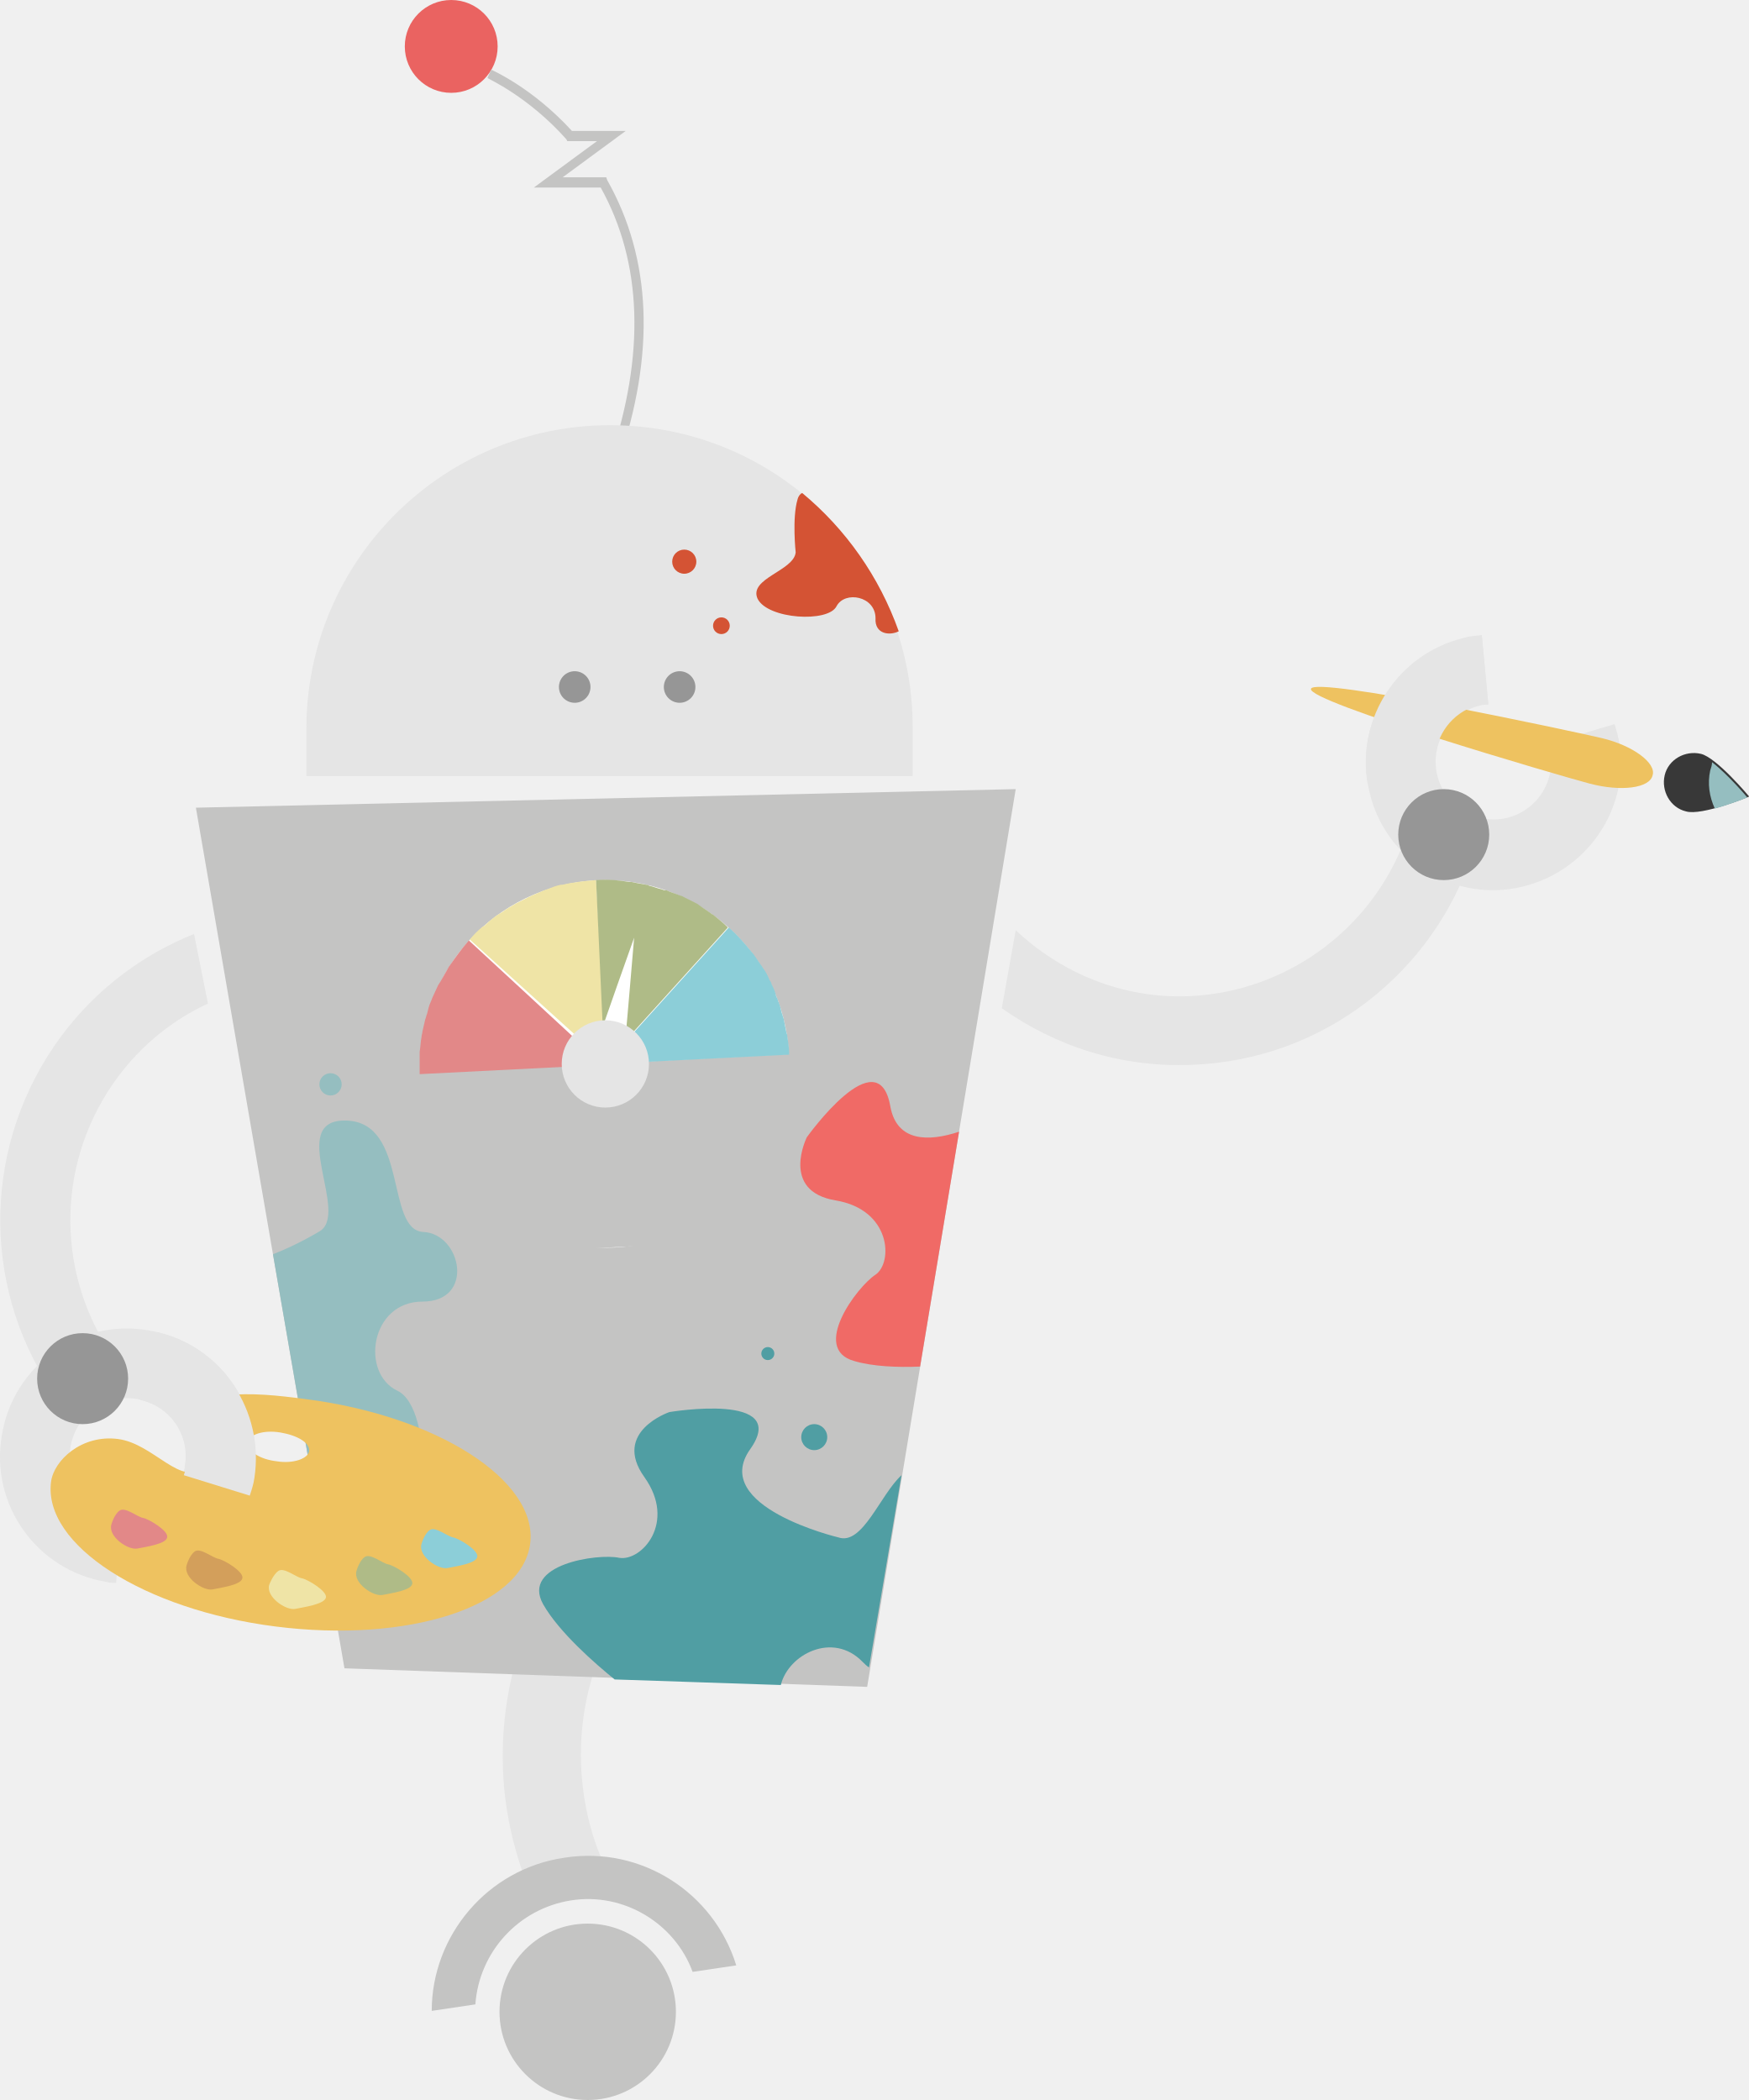
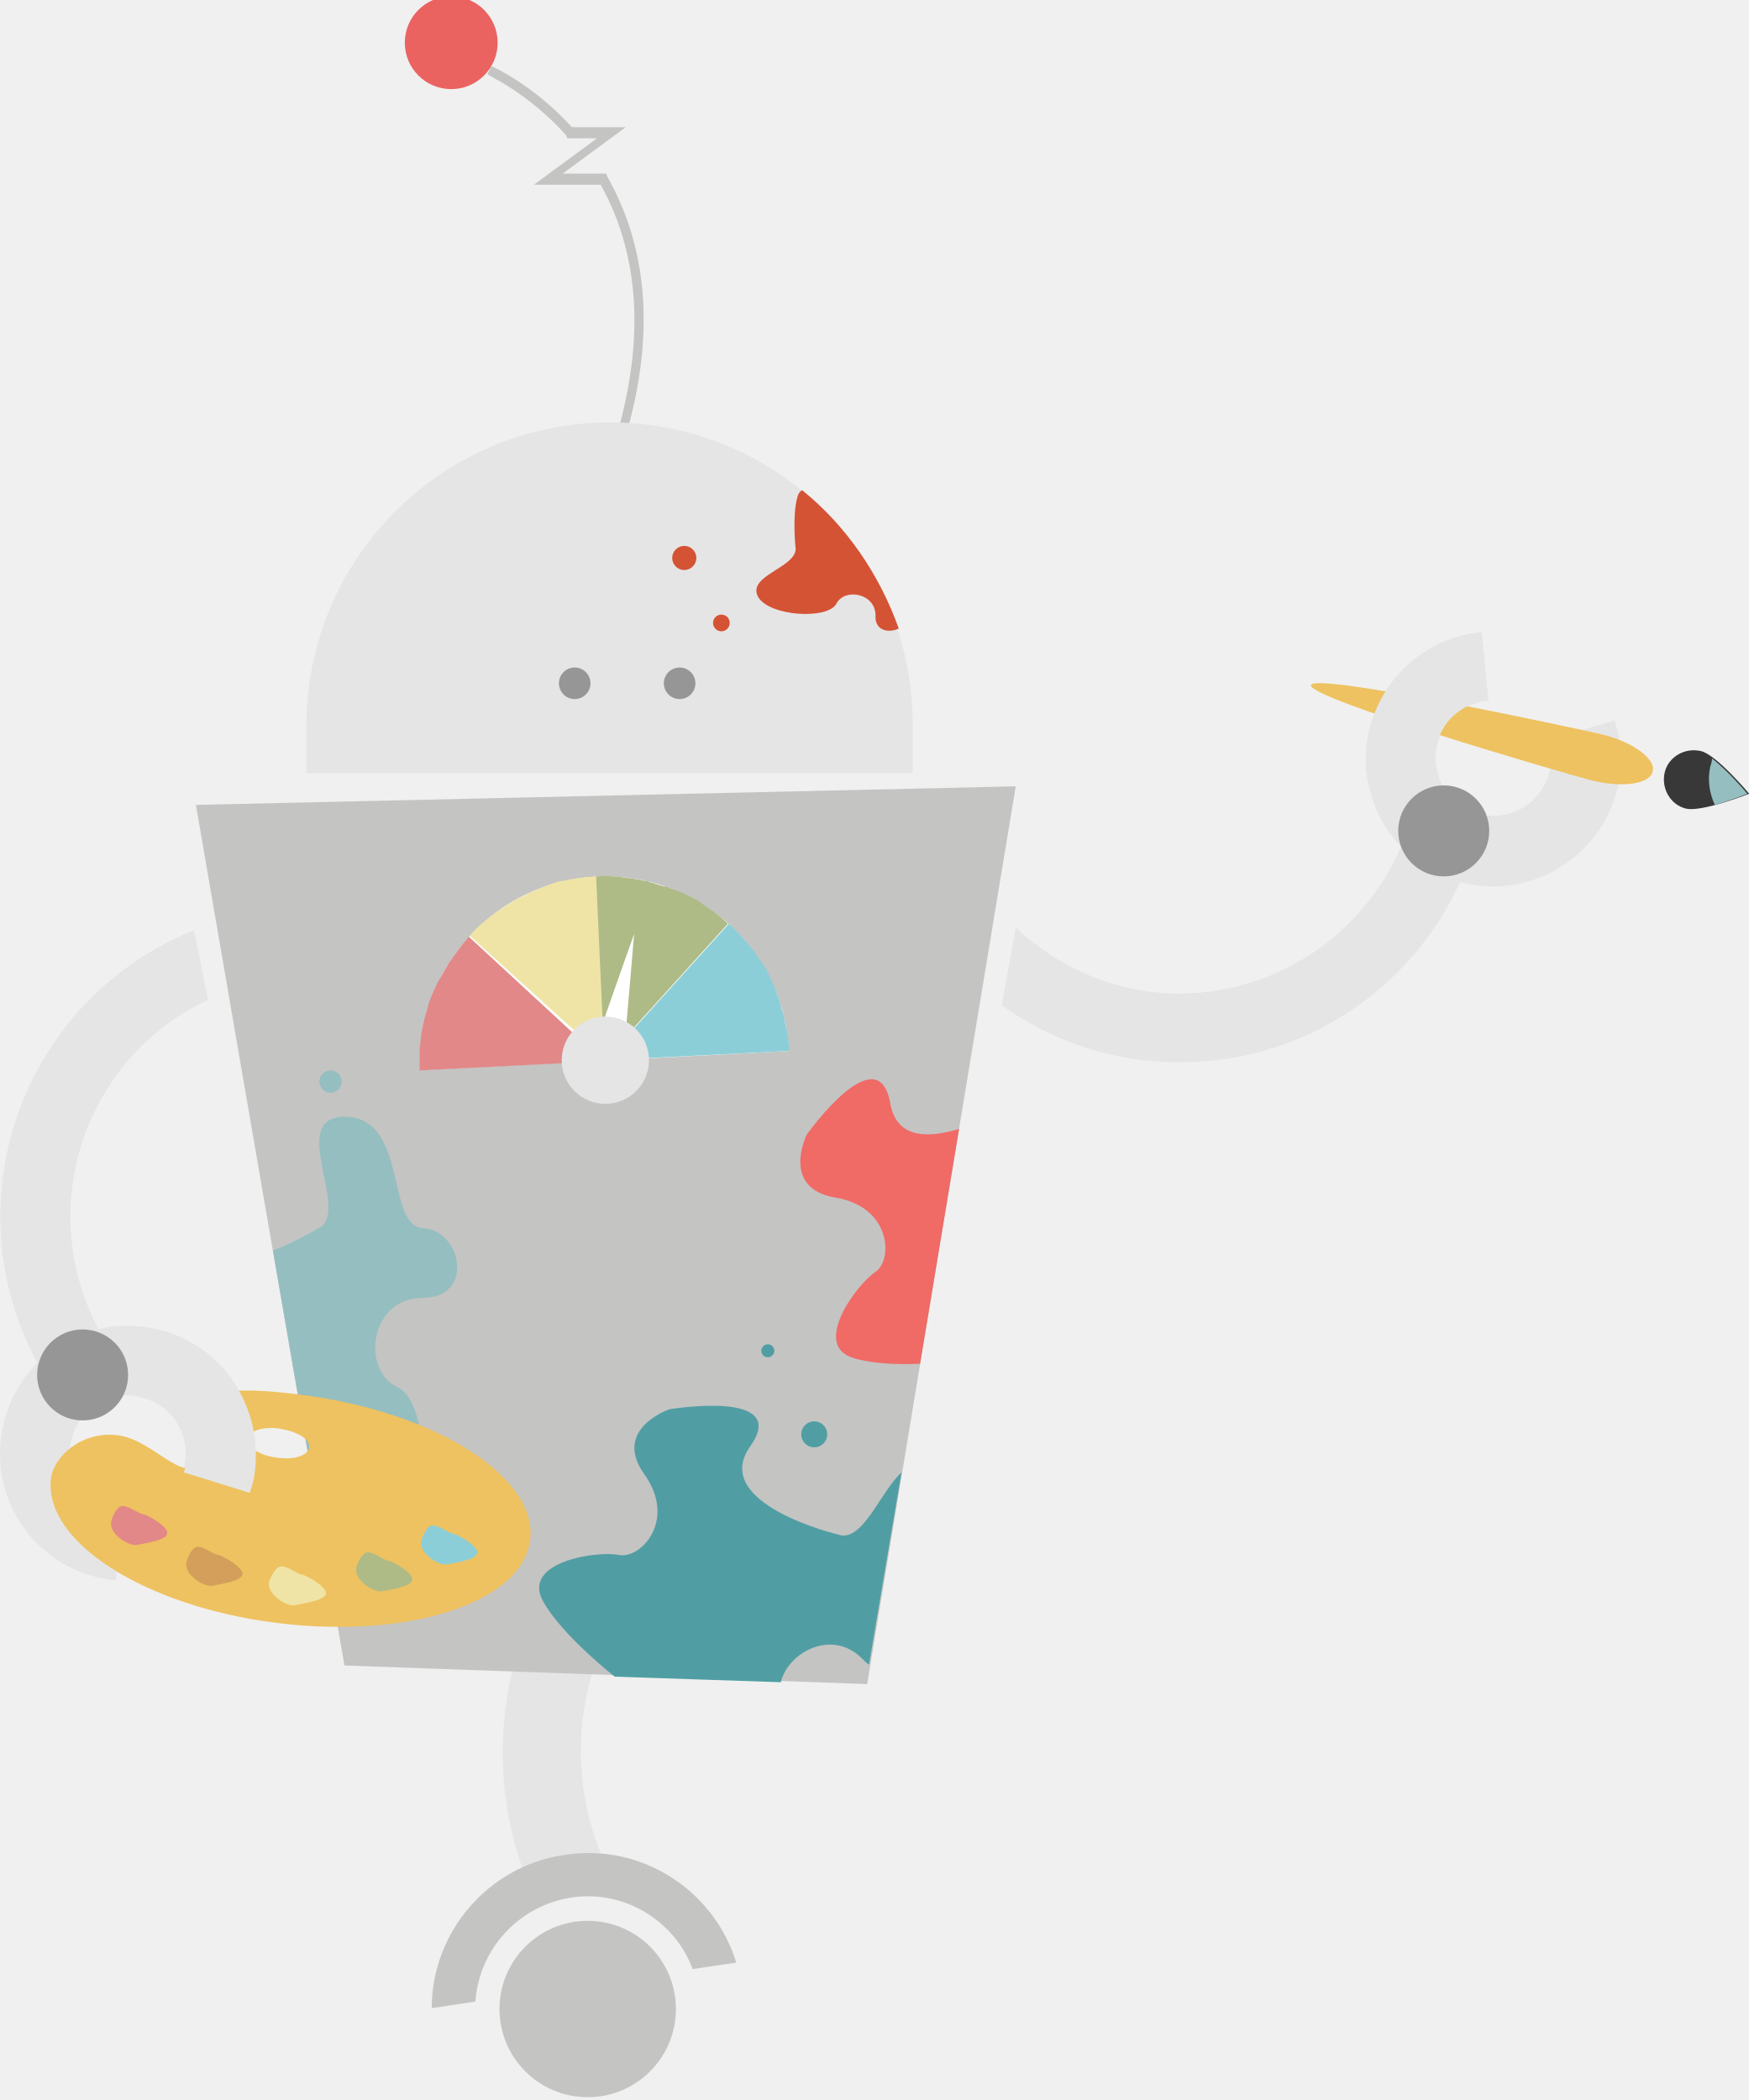
- <svg xmlns="http://www.w3.org/2000/svg" xmlns:xlink="http://www.w3.org/1999/xlink" version="1.1" id="Layer_1" x="0px" y="0px" viewBox="0 0 188.3 226.2" style="enable-background:new 0 0 188.3 226.2;" xml:space="preserve" aria-hidden="true">
+ <svg xmlns="http://www.w3.org/2000/svg" version="1.1" id="Layer_1" x="0px" y="0px" width="188.3px" height="226.2px" viewBox="0 0 188.3 226.2" style="enable-background:new 0 0 188.3 226.2;" xml:space="preserve">
  <style type="text/css">
	.portfolio0{fill:#E5E5E5;}
- 	.portfolio1{fill:#39C3DE;}
+ 	.portfolio1{fill:#EA6361;}
	.portfolio2{fill:none;stroke:#C4C4C3;stroke-miterlimit:10;}
- 	.portfolio3{fill:#969696;}
- 	.portfolio4{fill:#C4C4C3;}
+ 	.portfolio3{fill:#C4C4C3;}
+ 	.portfolio4{fill:#969696;}
	.portfolio5{fill:#FFFFFF;}
- 	.portfolio6{fill:#C82027;}
- 	.portfolio7{fill:#F3D41A;}
- 	.portfolio8{fill:#A1C63A;}
- 	.portfolio9{fill:#383838;}
- 	.portfolio10{fill:#EEC260;}
- 	.portfolio11{clip-path:url(#SVGID_2_);fill:#A1C63A;}
- 	.portfolio12{clip-path:url(#SVGID_4_);}
- 	.portfolio13{fill:#DB3A3A;}
- 	.portfolio14{fill:#D7983A;}
- 	.portfolio15{fill:#E5E020;}
- 	.portfolio16{fill:#7EC242;}
- 	.portfolio17{fill:#EA6361;}
- 	.portfolio18{fill:#E28888;}
- 	.portfolio19{fill:#EFE4A6;}
- 	.portfolio20{fill:#8CCED8;}
- 	.portfolio21{fill:#AFBB87;}
- 	.portfolio22{fill:#95BEC0;}
- 	.portfolio23{fill:#509EA3;}
- 	.portfolio24{fill:#D45334;}
- 	.portfolio25{fill:none;}
- 	.portfolio26{fill:#F06A66;}
- 	.portfolio27{fill:#D39F5B;}
- 	.portfolio28{fill:#001833;}
- 	.portfolio29{fill:#4B9DA1;}
- 	.portfolio30{fill:#418788;}
- 	.portfolio31{fill:#BC4926;}
- 	.portfolio32{fill:#C8E2E1;}
- 	.portfolio33{fill:#E2E8E8;}
- 	.portfolio34{fill:#6D9D9F;}
- 	.portfolio35{fill:#BC8488;}
+ 	.portfolio6{fill:#E28888;}
+ 	.portfolio7{fill:#EFE4A6;}
+ 	.portfolio8{fill:#8CCED8;}
+ 	.portfolio9{fill:#AFBB87;}
+ 	.portfolio10{fill:#383838;}
+ 	.portfolio11{fill:#95BEC0;}
+ 	.portfolio12{fill:#EEC260;}
+ 	.portfolio13{fill:#509EA3;}
+ 	.portfolio14{fill:#D45334;}
+ 	.portfolio15{fill:none;}
+ 	.portfolio16{fill:#F06A66;}
+ 	.portfolio17{fill:#D39F5B;}
</style>
-   <path class="portfolio0" d="M151.6,89.6c-3.3,9.9-12.5,17.2-23.5,17.7c-7.2,0.3-13.8-2.5-18.7-7.1l-1.5,8.4c5.8,4.1,12.8,6.4,20.4,6.1  c14.3-0.5,26.1-10,30.3-22.8L151.6,89.6z" />
  <g>
-     <circle class="portfolio1" cx="-219.6" cy="-49.2" r="5" />
-     <path class="portfolio2" d="M-211.3-44.1" />
-     <path class="portfolio2" d="M-202.1-4.5c4.6-13.7,2.6-23.4-1.2-30l-5.9,0l6.8-5l-4.5,0c-4.2-4.7-8.6-6.7-8.6-6.7" />
-   </g>
-   <g>
-     <path class="portfolio0" d="M-116.7,35.5c-3.3,9.9-12.5,17.2-23.5,17.7c-9.8,0.4-18.6-4.8-23.2-12.7l-6.4,3.8c6,10.2,17.3,16.9,29.9,16.4   c14.3-0.5,26.1-10,30.3-22.8L-116.7,35.5z" />
-     <path class="portfolio0" d="M-101.5,26c0,0.1,0.1,0.3,0.1,0.5c0.8,3.4-1.3,6.7-4.6,7.5c-3.4,0.8-6.7-1.3-7.5-4.6c-0.8-3.4,1.3-6.7,4.6-7.5   c0.3-0.1,0.6-0.1,0.9-0.1l-0.7-7.4c-0.6,0.1-1.3,0.1-1.9,0.3c-7.4,1.8-12,9.2-10.2,16.5c1.7,7.4,9.2,12,16.5,10.2   c7.4-1.8,12-9.2,10.2-16.5c-0.1-0.3-0.2-0.7-0.3-1L-101.5,26z" />
-     <circle class="portfolio3" cx="-112.7" cy="35.7" r="4.9" />
-   </g>
-   <g>
-     <path class="portfolio0" d="M-256.7,91.3c-5.7-8.8-5.6-20.5,1-29.4c5.9-7.9,15.4-11.5,24.5-10.1l1.1-7.4c-11.7-1.7-24,2.9-31.5,13.1   c-8.5,11.5-8.6,26.6-1.2,37.9L-256.7,91.3z" />
-     <path class="portfolio0" d="M-255.1,109c-0.2,0-0.3,0-0.5-0.1c-3.4-0.6-5.7-3.8-5.1-7.2c0.6-3.4,3.8-5.7,7.2-5.1c3.4,0.6,5.7,3.8,5.1,7.2   c0,0.3-0.1,0.6-0.2,0.9l7.1,2.2c0.2-0.6,0.4-1.2,0.5-1.9c1.3-7.5-3.8-14.6-11.3-15.8c-7.5-1.3-14.6,3.8-15.8,11.3   c-1.3,7.5,3.8,14.6,11.3,15.8c0.3,0.1,0.7,0.1,1,0.1L-255.1,109z" />
-     <circle class="portfolio3" cx="-259.4" cy="94.3" r="4.9" />
-   </g>
-   <g>
-     <path class="portfolio0" d="M-200.4,151.6l-0.1,0.2l-9.1,0.9c-2.3-4.3-3.8-9.1-4.3-14.3c-1.2-12.4,3.8-23.9,12.4-31.6l5.4,6.5   c-6.5,6-10.2,14.8-9.4,24.3C-205.1,142.9-203.2,147.6-200.4,151.6z" />
-     <circle class="portfolio4" cx="-205" cy="162.6" r="16.8" />
-     <circle class="portfolio5" cx="-205" cy="162.6" r="12.1" />
-     <rect x="-234.5" y="160.1" transform="matrix(-0.9891 0.1474 -0.1474 -0.9891 -382.3432 369.4225)" class="portfolio5" width="59.2" height="21" />
-     <circle class="portfolio4" cx="-205" cy="162.6" r="9.5" />
-   </g>
-   <polygon class="portfolio5" points="-173.4,129.8 -232.7,127.8 -250.2,30.7 -155.9,28.7 " />
-   <polygon class="portfolio4" points="-174.9,127.6 -231.2,125.6 -247.2,32.9 -158.9,30.9 " />
-   <g>
-     <circle class="portfolio5" cx="-203" cy="60.4" r="19.8" />
-     <rect x="-226.3" y="60.4" transform="matrix(-0.9987 5.183915e-02 -5.183915e-02 -0.9987 -401.1268 151.0372)" class="portfolio4" width="47.5" height="19.8" />
+     <path class="portfolio0" d="M151.6,89.3c-3.3,9.9-12.5,17.2-23.5,17.7c-7.2,0.3-13.8-2.5-18.7-7.1l-1.5,8.4c5.8,4.1,12.8,6.4,20.4,6.1   c14.3-0.5,26.1-10,30.3-22.8L151.6,89.3z" />
    <g>
-       <path class="portfolio6" d="M-217.8,47.1c-0.8,0.9-1.5,1.9-2.2,2.9c0,0.1-0.1,0.1-0.1,0.2c-0.3,0.5-0.5,0.9-0.8,1.4    c-0.1,0.1-0.1,0.2-0.2,0.3c-0.2,0.4-0.4,0.9-0.6,1.3c-0.1,0.2-0.1,0.3-0.2,0.5c-0.2,0.4-0.3,0.9-0.4,1.3c-0.1,0.2-0.1,0.4-0.2,0.6    c-0.1,0.4-0.2,0.9-0.3,1.3c0,0.2-0.1,0.4-0.1,0.6c-0.1,0.5-0.1,1-0.2,1.6c0,0.1,0,0.3,0,0.4c0,0.7,0,1.3,0,2l19.8-1L-217.8,47.1z" />
-       <path class="portfolio7" d="M-204.1,40.6c-1.2,0.1-2.4,0.2-3.6,0.5c-0.1,0-0.1,0-0.2,0c-0.5,0.1-1,0.3-1.5,0.5c-0.1,0-0.2,0.1-0.3,0.1    c-0.5,0.2-0.9,0.4-1.4,0.6c-0.1,0.1-0.3,0.1-0.4,0.2c-0.4,0.2-0.8,0.4-1.2,0.6c-0.2,0.1-0.3,0.2-0.5,0.3c-0.4,0.2-0.8,0.5-1.1,0.7    c-0.2,0.1-0.3,0.2-0.5,0.3c-0.4,0.3-0.8,0.6-1.2,1c-0.1,0.1-0.2,0.2-0.3,0.2c-0.5,0.4-1,0.9-1.4,1.4l14.7,13.3L-204.1,40.6z" />
-       <path class="portfolio1" d="M-189.8,45.7c0.9,0.8,1.7,1.7,2.5,2.7c0,0,0.1,0.1,0.1,0.1c0.3,0.4,0.6,0.9,0.9,1.3c0.1,0.1,0.1,0.2,0.2,0.3    c0.3,0.4,0.5,0.8,0.7,1.3c0.1,0.1,0.2,0.3,0.2,0.4c0.2,0.4,0.4,0.8,0.5,1.3c0.1,0.2,0.2,0.4,0.2,0.5c0.2,0.4,0.3,0.9,0.4,1.3    c0.1,0.2,0.1,0.4,0.2,0.6c0.1,0.5,0.2,1,0.3,1.5c0,0.1,0.1,0.2,0.1,0.4c0.1,0.7,0.2,1.3,0.2,2l-19.8,1L-189.8,45.7z" />
-       <path class="portfolio8" d="M-204.1,40.6c1.2-0.1,2.4,0,3.6,0.2c0.1,0,0.1,0,0.2,0c0.5,0.1,1,0.2,1.6,0.3c0.1,0,0.2,0,0.3,0.1    c0.5,0.1,0.9,0.3,1.4,0.4c0.2,0.1,0.3,0.1,0.5,0.1c0.4,0.2,0.8,0.3,1.3,0.5c0.2,0.1,0.4,0.1,0.5,0.2c0.4,0.2,0.8,0.4,1.2,0.6    c0.2,0.1,0.4,0.2,0.5,0.3c0.4,0.3,0.9,0.6,1.3,0.9c0.1,0.1,0.2,0.1,0.3,0.2c0.5,0.4,1,0.8,1.5,1.3L-203,60.4L-204.1,40.6z" />
+       <circle class="portfolio1" cx="48.6" cy="4.6" r="5" />
+       <path class="portfolio2" d="M56.9,9.7" />
+       <path class="portfolio3" d="M66.6,49.5l-0.9-0.3c3.8-11.3,3.5-21.2-1-29.3l-7.2,0l6.8-5l-3.2,0L61,14.6C56.9,10,52.5,8.1,52.5,8l0.4-0.9    c0.2,0.1,4.5,2,8.7,6.6l5.8,0l-6.8,5l4.7,0l0.1,0.3C70.2,27.5,70.6,37.7,66.6,49.5z" />
    </g>
-     <path class="portfolio5" d="M-201,58.3c-0.2,0.8-0.9,1.3-1.7,1.1c-0.8-0.2-1.3-0.9-1.1-1.7c0.2-0.8,3.8-10.9,3.8-10.9   S-200.8,57.6-201,58.3z" />
-     <circle class="portfolio0" cx="-203" cy="60.4" r="4.7" />
-   </g>
-   <g>
+     <path class="portfolio0" d="M166.8,79.7c0,0.1,0.1,0.3,0.1,0.5c0.8,3.4-1.3,6.7-4.6,7.5s-6.7-1.3-7.5-4.6c-0.8-3.4,1.3-6.7,4.6-7.5   c0.3-0.1,0.6-0.1,0.9-0.1l-0.7-7.4c-0.6,0.1-1.3,0.1-1.9,0.3c-7.4,1.8-12,9.2-10.2,16.5c1.7,7.4,9.2,12,16.5,10.2   c7.4-1.8,12-9.2,10.2-16.5c-0.1-0.3-0.2-0.7-0.3-1L166.8,79.7z" />
+     <circle class="portfolio4" cx="155.5" cy="89.5" r="4.9" />
+     <path class="portfolio0" d="M13.2,162.8c-0.2,0-0.3,0-0.5-0.1c-3.4-0.6-5.7-3.8-5.1-7.2c0.6-3.4,3.8-5.7,7.2-5.1c3.4,0.6,5.7,3.8,5.1,7.2   c0,0.3-0.1,0.6-0.2,0.9l7.1,2.2c0.2-0.6,0.4-1.2,0.5-1.9c1.3-7.5-3.8-14.6-11.3-15.8c-7.5-1.3-14.6,3.8-15.8,11.3   c-1.3,7.5,3.8,14.6,11.3,15.8c0.3,0.1,0.7,0.1,1,0.1L13.2,162.8z" />
+     <path class="portfolio0" d="M57.4,204.1c1.2-0.6,2.5-1,3.9-1.2c1.8-0.3,3.5-0.2,5.1,0.2c-2-3.5-3.3-7.4-3.7-11.7   c-0.9-9.5,2.8-18.3,9.4-24.3l-5.4-6.5c-8.6,7.7-13.5,19.2-12.4,31.6C54.7,196.5,55.8,200.5,57.4,204.1z" />
+     <path class="portfolio0" d="M20.9,100.2c-5.5,2.2-10.5,5.9-14.3,11c-8.5,11.5-8.6,26.6-1.2,37.9l6.3-4.1c-5.7-8.8-5.6-20.5,1-29.4   c2.6-3.5,6-6.2,9.7-7.9L20.9,100.2z" />
+     <polygon class="portfolio3" points="93.4,181.4 37.1,179.4 21.1,86.7 109.4,84.7  " />
    <g>
-       <path class="portfolio9" d="M-86.7,33.3c-1.7-0.4-2.7-2.2-2.3-3.9s2.2-2.7,3.9-2.3c1.7,0.4,5.2,4.6,5.2,4.6S-85,33.7-86.7,33.3z" />
-       <path class="portfolio1" d="M-84,28.8c-0.3,1.4-0.1,2.8,0.5,4.1c1.8-0.5,3.5-1.2,3.5-1.2s-2-2.4-3.8-3.8C-83.8,28.2-83.9,28.5-84,28.8z" />
-     </g>
-     <path class="portfolio10" d="M-97,30.2c-3.4-0.9-30.4-8.8-30-10.2c0.3-1.4,27.9,4.5,31.3,5.3c3.4,0.9,5.9,2.7,5.5,4   C-90.6,30.7-93.6,31.1-97,30.2z" />
-   </g>
-   <path class="portfolio0" d="M-108.9,21.8c0.3-0.1,0.6-0.1,0.9-0.1l-0.7-7.4c-0.6,0.1-1.3,0.1-1.9,0.3c-7.1,1.7-11.6,8.6-10.4,15.7l7.3-3.1  C-113.3,24.5-111.5,22.4-108.9,21.8z" />
-   <path class="portfolio0" d="M-202.5-8.3c-18,0-32.7,14.6-32.7,32.7v5.1h65.3v-5.1C-169.8,6.3-184.5-8.3-202.5-8.3z" />
-   <circle class="portfolio3" cx="-206.4" cy="19.8" r="1.7" />
-   <circle class="portfolio3" cx="-195" cy="19.8" r="1.7" />
-   <circle class="portfolio7" cx="-180.6" cy="100.7" r="1.4" />
-   <circle class="portfolio7" cx="-185.6" cy="91.7" r="0.7" />
-   <circle class="portfolio1" cx="-232.7" cy="62.7" r="1.2" />
-   <circle class="portfolio8" cx="-194.6" cy="6.3" r="1.3" />
-   <circle class="portfolio8" cx="-190.6" cy="13.3" r="0.9" />
-   <g>
-     <defs>
-       <path id="SVGID_1_" d="M-202.5-8.3c-18,0-32.7,14.6-32.7,32.7v5.1h65.3v-5.1C-169.8,6.3-184.5-8.3-202.5-8.3z" />
-     </defs>
-     <clipPath id="SVGID_2_">
-       <use xlink:href="#SVGID_1_" style="overflow:visible;" />
-     </clipPath>
-     <path class="portfolio11" d="M-170.6,7.7c0,0-3.1-5.4,0.2-5.9s-1.3-4-1.3-4s-2.5-1.3-3,1.3c-0.5,2.6-3,2.6-3.6,1.8s-3.4-3.2-4.1-1.1   c-0.6,2-0.2,5.7-0.2,5.7c-0.2,2-5.1,2.8-4.1,5c1.1,2.2,7.6,2.6,8.5,0.8c0.9-1.7,4.2-1.1,4.2,1.3c-0.1,2.5,3.2,1.9,3.3,0.1   c0.1-1.8,5.2-0.6,5.4-3.5S-169.8,9.3-170.6,7.7z" />
-   </g>
-   <g>
-     <defs>
-       <polygon id="SVGID_3_" points="-174.9,127.6 -231.2,125.6 -247.2,32.9 -158.9,30.9   " />
-     </defs>
-     <clipPath id="SVGID_4_">
-       <use xlink:href="#SVGID_3_" style="overflow:visible;" />
-     </clipPath>
-     <g class="portfolio12">
-       <path class="portfolio13" d="M-158.9,65.1c0,0-12.1,7.5-13.5,0s-9,3.3-9,3.3s-2.9,5.8,3.1,6.8s6.2,6.7,4.3,8c-2,1.3-7,8-2.3,9.3    c4.7,1.3,13,0,13,0c4.7,0.3,6.7,11.5,11.7,8.9c5-2.6,5.3-17.4,1.3-19.3c-4-1.9-2.9-9.6,2.7-9.6c5.6,0,4.1-7.3,0-7.5    s-1.6-11.8-8.3-12C-162.5,52.8-155.2,63.2-158.9,65.1z" />
-       <path class="portfolio1" d="M-233.9,78.5c0,0-12.1,7.5-13.5,0c-1.3-7.5-9,3.3-9,3.3s-2.9,5.8,3.1,6.8c5.9,1,6.2,6.7,4.3,8    c-2,1.3-7,8-2.3,9.3c4.7,1.3,13,0,13,0c4.7,0.3,6.7,11.5,11.7,8.9s5.3-17.4,1.3-19.3c-4-1.9-2.9-9.6,2.7-9.6c5.6,0,4.1-7.3,0-7.5    c-4.1-0.2-1.6-11.8-8.3-12C-237.6,66.3-230.3,76.7-233.9,78.5z" />
-       <path class="portfolio7" d="M-177.9,111.5c0,0-13.9-3.3-9.5-9.5s-8.7-4-8.7-4s-6.2,2.1-2.7,7c3.5,4.9-0.3,9.1-2.7,8.7    c-2.3-0.5-10.6,0.7-8.2,5c2.4,4.2,9.2,9.2,9.2,9.2c3.1,3.5-3.4,12.8,2,14.5c5.4,1.7,16.1-8.5,14.6-12.7c-1.5-4.2,4.7-8.8,8.7-4.8    c4,4,8.1-2.3,5.3-5.3s7.2-9.5,2.6-14.3C-171.9,100.2-174.1,112.7-177.9,111.5z" />
-     </g>
-   </g>
-   <g>
-     <path class="portfolio10" d="M-236.1,94.7c-3-0.4-5.9-0.7-8.6-0.4s-4.5,1.9-4.4,3.3c0.1,2.3,4.8,2,2.2,4.4c-2.6,2.3-5.5-2.5-9.4-3   c-3.9-0.5-6.9,2.3-7.2,4.6c-0.9,6.8,10,13.8,24.2,15.6s26.5-2.1,27.4-8.9C-211,103.5-221.9,96.5-236.1,94.7z M-239.3,101.4   c-1.8-0.2-3.2-1.1-3.1-2c0.1-0.9,1.7-1.4,3.5-1.1s3.2,1.1,3.1,2C-235.9,101.1-237.4,101.6-239.3,101.4z" />
-     <path class="portfolio13" d="M-257,108.2c-0.4,1.3,1.8,2.8,2.8,2.6s3.1-0.5,3.2-1.2s-2-2-2.6-2.1s-1.9-1.2-2.5-0.8   C-256.5,107.1-257,108.2-257,108.2z" />
-     <path class="portfolio14" d="M-249,112.6c-0.4,1.3,1.8,2.8,2.8,2.6s3.1-0.5,3.2-1.2s-2-2-2.6-2.1s-1.9-1.2-2.5-0.8S-249,112.6-249,112.6z" />
-     <path class="portfolio15" d="M-240,114.7c-0.4,1.3,1.8,2.8,2.8,2.6s3.1-0.5,3.2-1.2s-2-2-2.6-2.1s-1.9-1.2-2.5-0.8S-240,114.7-240,114.7z" />
-     <path class="portfolio16" d="M-230.6,113.2c-0.4,1.3,1.8,2.8,2.8,2.6s3.1-0.5,3.2-1.2s-2-2-2.6-2.1s-1.9-1.2-2.5-0.8   S-230.6,113.2-230.6,113.2z" />
-     <path class="portfolio1" d="M-223.6,110.3c-0.4,1.3,1.8,2.8,2.8,2.6s3.1-0.5,3.2-1.2s-2-2-2.6-2.1s-1.9-1.2-2.5-0.8   C-223.1,109.2-223.6,110.3-223.6,110.3z" />
-   </g>
-   <path class="portfolio0" d="M-251.4,89.4l-1.8,7.3c3.3,0.7,5.4,3.8,4.9,7.2c0,0.3-0.1,0.6-0.2,0.9l7.1,2.2c0.2-0.6,0.4-1.2,0.5-1.9  C-239.7,97.8-244.4,91-251.4,89.4z" />
-   <g>
-     <circle class="portfolio17" cx="48.6" cy="5" r="5" />
-     <path class="portfolio2" d="M56.9,10" />
-     <path class="portfolio4" d="M66.6,49.8l-0.9-0.3c3.8-11.3,3.5-21.2-1-29.3l-7.2,0l6.8-5l-3.2,0L61,15c-4.1-4.6-8.4-6.5-8.5-6.6l0.4-0.9   c0.2,0.1,4.5,2,8.7,6.6l5.8,0l-6.8,5l4.7,0l0.1,0.3C70.2,27.9,70.6,38.1,66.6,49.8z" />
-   </g>
-   <path class="portfolio0" d="M166.8,80.1c0,0.1,0.1,0.3,0.1,0.5c0.8,3.4-1.3,6.7-4.6,7.5s-6.7-1.3-7.5-4.6c-0.8-3.4,1.3-6.7,4.6-7.5  c0.3-0.1,0.6-0.1,0.9-0.1l-0.7-7.4c-0.6,0.1-1.3,0.1-1.9,0.3c-7.4,1.8-12,9.2-10.2,16.5c1.7,7.4,9.2,12,16.5,10.2  c7.4-1.8,12-9.2,10.2-16.5c-0.1-0.3-0.2-0.7-0.3-1L166.8,80.1z" />
-   <circle class="portfolio3" cx="155.5" cy="89.9" r="4.9" />
-   <path class="portfolio0" d="M13.2,163.1c-0.2,0-0.3,0-0.5-0.1c-3.4-0.6-5.7-3.8-5.1-7.2c0.6-3.4,3.8-5.7,7.2-5.1c3.4,0.6,5.7,3.8,5.1,7.2  c0,0.3-0.1,0.6-0.2,0.9l7.1,2.2c0.2-0.6,0.4-1.2,0.5-1.9c1.3-7.5-3.8-14.6-11.3-15.8c-7.5-1.3-14.6,3.8-15.8,11.3  c-1.3,7.5,3.8,14.6,11.3,15.8c0.3,0.1,0.7,0.1,1,0.1L13.2,163.1z" />
-   <path class="portfolio0" d="M57.4,204.5c1.2-0.6,2.5-1,3.9-1.2c1.8-0.3,3.5-0.2,5.1,0.2c-2-3.5-3.3-7.4-3.7-11.7  c-0.9-9.5,2.8-18.3,9.4-24.3l-5.4-6.5c-8.6,7.7-13.5,19.2-12.4,31.6C54.7,196.8,55.8,200.8,57.4,204.5z" />
-   <path class="portfolio0" d="M20.9,100.6c-5.5,2.2-10.5,5.9-14.3,11c-8.5,11.5-8.6,26.6-1.2,37.9l6.3-4.1c-5.7-8.8-5.6-20.5,1-29.4  c2.6-3.5,6-6.2,9.7-7.9L20.9,100.6z" />
-   <polygon class="portfolio4" points="93.4,181.7 37.1,179.7 21.1,87 109.4,85 " />
-   <g>
-     <circle class="portfolio5" cx="65.2" cy="114.6" r="19.8" />
-     <rect x="42" y="114.6" transform="matrix(-0.9987 5.183915e-02 -5.183915e-02 -0.9987 137.8293 245.3802)" class="portfolio4" width="47.5" height="19.8" />
-     <g>
-       <path class="portfolio18" d="M50.5,101.3c-0.8,0.9-1.5,1.9-2.2,2.9c0,0.1-0.1,0.1-0.1,0.2c-0.3,0.5-0.5,0.9-0.8,1.4    c-0.1,0.1-0.1,0.2-0.2,0.3c-0.2,0.4-0.4,0.9-0.6,1.3c-0.1,0.2-0.1,0.3-0.2,0.5c-0.2,0.4-0.3,0.9-0.4,1.3c-0.1,0.2-0.1,0.4-0.2,0.6    c-0.1,0.4-0.2,0.9-0.3,1.3c0,0.2-0.1,0.4-0.1,0.6c-0.1,0.5-0.1,1-0.2,1.6c0,0.1,0,0.3,0,0.4c0,0.7,0,1.3,0,2l19.8-1L50.5,101.3z" />
-       <path class="portfolio19" d="M64.2,94.8c-1.2,0.1-2.4,0.2-3.6,0.5c-0.1,0-0.1,0-0.2,0c-0.5,0.1-1,0.3-1.5,0.5c-0.1,0-0.2,0.1-0.3,0.1    c-0.5,0.2-0.9,0.4-1.4,0.6c-0.1,0.1-0.3,0.1-0.4,0.2c-0.4,0.2-0.8,0.4-1.2,0.6c-0.2,0.1-0.3,0.2-0.5,0.3c-0.4,0.2-0.8,0.5-1.1,0.7    c-0.2,0.1-0.3,0.2-0.5,0.3c-0.4,0.3-0.8,0.6-1.2,1c-0.1,0.1-0.2,0.2-0.3,0.2c-0.5,0.4-1,0.9-1.4,1.4l14.7,13.3L64.2,94.8z" />
-       <path class="portfolio20" d="M78.5,99.9c0.9,0.8,1.7,1.7,2.5,2.7c0,0,0.1,0.1,0.1,0.1c0.3,0.4,0.6,0.9,0.9,1.3c0.1,0.1,0.1,0.2,0.2,0.3    c0.3,0.4,0.5,0.8,0.7,1.3c0.1,0.1,0.2,0.3,0.2,0.4c0.2,0.4,0.4,0.8,0.5,1.3c0.1,0.2,0.2,0.4,0.2,0.5c0.2,0.4,0.3,0.9,0.4,1.3    c0.1,0.2,0.1,0.4,0.2,0.6c0.1,0.5,0.2,1,0.3,1.5c0,0.1,0.1,0.2,0.1,0.4c0.1,0.7,0.2,1.3,0.2,2l-19.8,1L78.5,99.9z" />
-       <path class="portfolio21" d="M64.2,94.8c1.2-0.1,2.4,0,3.6,0.2c0.1,0,0.1,0,0.2,0c0.5,0.1,1,0.2,1.6,0.3c0.1,0,0.2,0,0.3,0.1    c0.5,0.1,0.9,0.3,1.4,0.4c0.2,0.1,0.3,0.1,0.5,0.1c0.4,0.2,0.8,0.3,1.3,0.5c0.2,0.1,0.4,0.1,0.5,0.2c0.4,0.2,0.8,0.4,1.2,0.6    c0.2,0.1,0.4,0.2,0.5,0.3c0.4,0.3,0.9,0.6,1.3,0.9c0.1,0.1,0.2,0.1,0.3,0.2c0.5,0.4,1,0.8,1.5,1.3l-13.3,14.7L64.2,94.8z" />
-     </g>
-     <path class="portfolio5" d="M67.3,112.5c-0.2,0.8-0.9,1.3-1.7,1.1c-0.8-0.2-1.3-0.9-1.1-1.7c0.2-0.8,3.8-10.9,3.8-10.9   S67.4,111.7,67.3,112.5z" />
-     <circle class="portfolio0" cx="65.2" cy="114.6" r="4.7" />
-   </g>
-   <g>
-     <g>
-       <path class="portfolio9" d="M181.6,87.4c-1.7-0.4-2.7-2.2-2.3-3.9c0.4-1.7,2.2-2.7,3.9-2.3c1.7,0.4,5.2,4.6,5.2,4.6    S183.3,87.9,181.6,87.4z" />
-       <path class="portfolio22" d="M184.2,83c-0.3,1.4-0.1,2.8,0.5,4.1c1.8-0.5,3.5-1.2,3.5-1.2s-2-2.4-3.8-3.8C184.4,82.4,184.3,82.7,184.2,83    z" />
-     </g>
-     <path class="portfolio10" d="M171.2,84.4c-3.4-0.9-30.4-8.8-30-10.2c0.3-1.4,27.9,4.5,31.3,5.3s5.9,2.7,5.5,4   C177.7,84.9,174.6,85.3,171.2,84.4z" />
-   </g>
-   <path class="portfolio0" d="M159.4,75.9c0.3-0.1,0.6-0.1,0.9-0.1l-0.7-7.4c-0.6,0.1-1.3,0.1-1.9,0.3c-7.1,1.7-11.6,8.6-10.4,15.7l7.3-3.1  C154.9,78.7,156.8,76.5,159.4,75.9z" />
-   <path class="portfolio0" d="M65.7,45.8c-18,0-32.7,14.6-32.7,32.7v5.1h65.3v-5.1C98.4,60.4,83.8,45.8,65.7,45.8z" />
-   <circle class="portfolio3" cx="61.9" cy="74" r="1.7" />
-   <circle class="portfolio3" cx="73.2" cy="74" r="1.7" />
-   <circle class="portfolio23" cx="87.7" cy="154.8" r="1.4" />
-   <circle class="portfolio23" cx="82.7" cy="145.8" r="0.7" />
-   <circle class="portfolio22" cx="35.6" cy="116.8" r="1.2" />
-   <circle class="portfolio24" cx="73.7" cy="60.5" r="1.3" />
-   <circle class="portfolio24" cx="77.7" cy="67.4" r="0.9" />
-   <path class="portfolio24" d="M86.4,53.1c-0.2,0.1-0.4,0.3-0.5,0.7c-0.6,2-0.2,5.7-0.2,5.7c-0.2,2-5.1,2.8-4.1,5c1.1,2.2,7.6,2.6,8.5,0.8  c0.9-1.7,4.2-1.1,4.2,1.3c-0.1,1.7,1.5,1.9,2.5,1.4C94.7,62.1,91.1,57,86.4,53.1z" />
-   <path class="portfolio25" d="M65.7,45.8c-18,0-32.7,14.6-32.7,32.7v5.1h65.3v-5.1C98.4,60.4,83.8,45.8,65.7,45.8z" />
-   <path class="portfolio26" d="M95.9,119.2c-1.3-7.5-9,3.3-9,3.3s-2.9,5.8,3.1,6.8s6.2,6.7,4.3,8c-2,1.3-7,8-2.3,9.3c2,0.6,4.7,0.7,7.1,0.6  l4.2-25.3C100,123,96.6,123,95.9,119.2z" />
-   <path class="portfolio22" d="M45.6,132.7c-4.1-0.2-1.6-11.8-8.3-12c-6.6-0.2,0.6,10.2-3,12c0,0-2.3,1.4-4.9,2.4l5,28.9  c2.1,3.1,4.1,6.7,7.1,5.1c5-2.6,5.3-17.4,1.3-19.3s-2.9-9.6,2.7-9.6C51.2,140.2,49.7,132.9,45.6,132.7z" />
-   <path class="portfolio23" d="M97.1,158.9c-2.3,2.1-4.2,7.6-6.8,6.7c0,0-13.9-3.3-9.5-9.5s-8.7-4-8.7-4s-6.2,2.1-2.7,7  c3.5,4.9-0.3,9.1-2.7,8.7c-2.3-0.5-10.6,0.7-8.2,5c1.7,3,5.6,6.4,7.7,8.1l17.9,0.6c0.8-3.3,5.6-5.8,8.8-2.5c0.2,0.2,0.5,0.5,0.7,0.6  L97.1,158.9z" />
-   <polygon class="portfolio25" points="93.4,181.7 37.1,179.7 21.1,87 109.4,85 " />
-   <g>
-     <path class="portfolio10" d="M32.9,150.7c-3-0.4-5.9-0.7-8.6-0.4s-4.5,1.9-4.4,3.3c0.1,2.3,4.8,2,2.2,4.4c-2.6,2.3-5.5-2.5-9.4-3   c-3.9-0.5-6.9,2.3-7.2,4.6c-0.9,6.8,10,13.8,24.2,15.6s26.5-2.1,27.4-8.9C58,159.5,47.1,152.5,32.9,150.7z M29.8,157.4   c-1.8-0.2-3.2-1.1-3.1-2c0.1-0.9,1.7-1.4,3.5-1.1s3.2,1.1,3.1,2C33.2,157.1,31.6,157.7,29.8,157.4z" />
-     <path class="portfolio18" d="M12,164.2c-0.4,1.3,1.8,2.8,2.8,2.6s3.1-0.5,3.2-1.2c0.2-0.7-2-2-2.6-2.1c-0.6-0.1-1.9-1.2-2.5-0.8   S12,164.2,12,164.2z" />
-     <path class="portfolio27" d="M20.1,168.6c-0.4,1.3,1.8,2.8,2.8,2.6s3.1-0.5,3.2-1.2c0.2-0.7-2-2-2.6-2.1s-1.9-1.2-2.5-0.8   S20.1,168.6,20.1,168.6z" />
-     <path class="portfolio19" d="M29,170.7c-0.4,1.3,1.8,2.8,2.8,2.6c1-0.2,3.1-0.5,3.3-1.2c0.2-0.7-2-2-2.6-2.1c-0.6-0.1-1.9-1.2-2.5-0.8   S29,170.7,29,170.7z" />
-     <path class="portfolio21" d="M38.4,169.2c-0.4,1.3,1.8,2.8,2.8,2.6s3.1-0.5,3.2-1.2c0.2-0.7-2-2-2.6-2.1s-1.9-1.2-2.5-0.8   S38.4,169.2,38.4,169.2z" />
-     <path class="portfolio20" d="M45.4,166.3c-0.4,1.3,1.8,2.8,2.8,2.6s3.1-0.5,3.2-1.2c0.2-0.7-2-2-2.6-2.1s-1.9-1.2-2.5-0.8   S45.4,166.3,45.4,166.3z" />
-   </g>
-   <path class="portfolio0" d="M16.9,143.5l-1.8,7.3c3.3,0.7,5.4,3.8,4.9,7.2c0,0.3-0.1,0.6-0.2,0.9l7.1,2.2c0.2-0.6,0.4-1.2,0.5-1.9  C28.5,152,23.9,145.1,16.9,143.5z" />
-   <circle class="portfolio3" cx="8.9" cy="148.5" r="4.9" />
-   <path class="portfolio4" d="M51.2,215.9c0.4-5.6,4.6-10.3,10.3-11.2c5.7-0.9,11.2,2.5,13.1,7.7l4.7-0.7c-2.4-7.8-10.2-12.9-18.5-11.6  c-8.3,1.2-14.3,8.4-14.3,16.5L51.2,215.9z" />
-   <circle class="portfolio4" cx="63.3" cy="216.7" r="9.5" />
-   <rect x="322.9" y="-159.3" class="portfolio28" width="156.2" height="95.1" />
-   <rect x="677.7" y="-105.3" class="portfolio29" width="150" height="150" />
-   <rect x="677.7" y="10.3" class="portfolio30" width="150" height="75" />
-   <rect x="677.7" y="-212.2" class="portfolio22" width="150" height="167" />
-   <rect x="458.1" y="-41" class="portfolio31" width="182.1" height="40.3" />
-   <rect x="549.2" y="-233.3" class="portfolio26" width="110.4" height="121.6" />
-   <rect x="826.9" y="-212.3" class="portfolio32" width="88" height="296" />
-   <rect x="-153.1" y="166.1" class="portfolio25" width="134" height="128" />
-   <text transform="matrix(1 0 0 1 -153.0677 174.5704)">
-     <tspan x="0" y="0" style="font-family:'MyriadPro-Regular'; font-size:12px;">$color__offwhite: #f3f2ed;</tspan>
-     <tspan x="0" y="14.4" style="font-family:'MyriadPro-Regular'; font-size:12px;">$color__navy: #141f32;</tspan>
-     <tspan x="0" y="28.8" style="font-family:'MyriadPro-Regular'; font-size:12px;">$color__teal: #509ea3;</tspan>
-     <tspan x="0" y="43.2" style="font-family:'MyriadPro-Regular'; font-size:12px;">$color__pink: #EB6361;</tspan>
-     <tspan x="0" y="57.6" style="font-family:'MyriadPro-Regular'; font-size:12px;">$color__grey: #cbcac8;</tspan>
-   </text>
-   <g>
-     <g>
-       <path class="portfolio33" d="M121.6-98.2c-16.2,0-29.6-12.7-30.4-28.9c-0.9-16.8,12.1-31.2,28.9-32c0.5,0,1.1,0,1.6,0    c16.2,0,29.6,12.7,30.4,28.9c0.9,16.8-12.1,31.2-28.9,32C122.7-98.2,122.1-98.2,121.6-98.2z" />
-       <path class="portfolio34" d="M121.6-157.7c15.3,0,28.1,12,28.9,27.5c0.8,16-11.5,29.6-27.5,30.5c-0.5,0-1,0-1.5,0    c-15.3,0-28.1-12-28.9-27.5c-0.8-16,11.5-29.6,27.5-30.5C120.6-157.7,121.1-157.7,121.6-157.7 M121.6-160.7L121.6-160.7    c-0.6,0-1.1,0-1.7,0c-17.6,0.9-31.2,16-30.3,33.6c0.9,17,14.9,30.3,31.9,30.3c0.6,0,1.1,0,1.7,0c8.5-0.4,16.4-4.2,22.1-10.5    c5.7-6.3,8.6-14.5,8.2-23.1C152.7-147.4,138.7-160.7,121.6-160.7L121.6-160.7z" />
+       <circle class="portfolio5" cx="65.2" cy="114.2" r="19.8" />
+       <rect x="42" y="114.2" transform="matrix(-0.9987 5.183915e-02 -5.183915e-02 -0.9987 137.8104 244.65)" class="portfolio3" width="47.5" height="19.8" />
+       <g>
+         <path class="portfolio6" d="M50.5,100.9c-0.8,0.9-1.5,1.9-2.2,2.9c0,0.1-0.1,0.1-0.1,0.2c-0.3,0.5-0.5,0.9-0.8,1.4     c-0.1,0.1-0.1,0.2-0.2,0.3c-0.2,0.4-0.4,0.9-0.6,1.3c-0.1,0.2-0.1,0.3-0.2,0.5c-0.2,0.4-0.3,0.9-0.4,1.3     c-0.1,0.2-0.1,0.4-0.2,0.6c-0.1,0.4-0.2,0.9-0.3,1.3c0,0.2-0.1,0.4-0.1,0.6c-0.1,0.5-0.1,1-0.2,1.6c0,0.1,0,0.3,0,0.4     c0,0.7,0,1.3,0,2l19.8-1L50.5,100.9z" />
+         <path class="portfolio7" d="M64.2,94.4c-1.2,0.1-2.4,0.2-3.6,0.5c-0.1,0-0.1,0-0.2,0c-0.5,0.1-1,0.3-1.5,0.5c-0.1,0-0.2,0.1-0.3,0.1     c-0.5,0.2-0.9,0.4-1.4,0.6c-0.1,0.1-0.3,0.1-0.4,0.2c-0.4,0.2-0.8,0.4-1.2,0.6c-0.2,0.1-0.3,0.2-0.5,0.3     c-0.4,0.2-0.8,0.5-1.1,0.7c-0.2,0.1-0.3,0.2-0.5,0.3c-0.4,0.3-0.8,0.6-1.2,1c-0.1,0.1-0.2,0.2-0.3,0.2c-0.5,0.4-1,0.9-1.4,1.4     l14.7,13.3L64.2,94.4z" />
+         <path class="portfolio8" d="M78.5,99.5c0.9,0.8,1.7,1.7,2.5,2.7c0,0,0.1,0.1,0.1,0.1c0.3,0.4,0.6,0.9,0.9,1.3c0.1,0.1,0.1,0.2,0.2,0.3     c0.3,0.4,0.5,0.8,0.7,1.3c0.1,0.1,0.2,0.3,0.2,0.4c0.2,0.4,0.4,0.8,0.5,1.3c0.1,0.2,0.2,0.4,0.2,0.5c0.2,0.4,0.3,0.9,0.4,1.3     c0.1,0.2,0.1,0.4,0.2,0.6c0.1,0.5,0.2,1,0.3,1.5c0,0.1,0.1,0.2,0.1,0.4c0.1,0.7,0.2,1.3,0.2,2l-19.8,1L78.5,99.5z" />
+         <path class="portfolio9" d="M64.2,94.4c1.2-0.1,2.4,0,3.6,0.2c0.1,0,0.1,0,0.2,0c0.5,0.1,1,0.2,1.6,0.3c0.1,0,0.2,0,0.3,0.1     c0.5,0.1,0.9,0.3,1.4,0.4c0.2,0.1,0.3,0.1,0.5,0.1c0.4,0.2,0.8,0.3,1.3,0.5c0.2,0.1,0.4,0.1,0.5,0.2c0.4,0.2,0.8,0.4,1.2,0.6     c0.2,0.1,0.4,0.2,0.5,0.3c0.4,0.3,0.9,0.6,1.3,0.9c0.1,0.1,0.2,0.1,0.3,0.2c0.5,0.4,1,0.8,1.5,1.3l-13.3,14.7L64.2,94.4z" />
+       </g>
+       <path class="portfolio5" d="M67.3,112.1c-0.2,0.8-0.9,1.3-1.7,1.1c-0.8-0.2-1.3-0.9-1.1-1.7c0.2-0.8,3.8-10.9,3.8-10.9    S67.4,111.3,67.3,112.1z" />
+       <circle class="portfolio0" cx="65.2" cy="114.2" r="4.7" />
    </g>
    <g>
-       <path class="portfolio35" d="M100.1-148.1c-1.2,1.3-2.2,2.7-3.2,4.3c0,0.1-0.1,0.1-0.1,0.2c-0.4,0.7-0.8,1.3-1.1,2    c-0.1,0.2-0.2,0.3-0.2,0.5c-0.3,0.6-0.6,1.3-0.8,2c-0.1,0.2-0.2,0.4-0.3,0.7c-0.2,0.6-0.4,1.3-0.6,1.9c-0.1,0.3-0.2,0.5-0.2,0.8    c-0.2,0.6-0.3,1.3-0.4,1.9c-0.1,0.3-0.1,0.6-0.2,0.9c-0.1,0.7-0.2,1.5-0.2,2.3c0,0.2,0,0.4-0.1,0.6c0,1,0,1.9,0,2.9l28.9-1.5    L100.1-148.1z" />
-       <path class="portfolio19" d="M120.1-157.6c-1.8,0.1-3.5,0.4-5.3,0.8c-0.1,0-0.2,0-0.3,0.1c-0.7,0.2-1.5,0.4-2.2,0.7    c-0.2,0.1-0.3,0.1-0.5,0.2c-0.7,0.2-1.3,0.5-2,0.8c-0.2,0.1-0.4,0.2-0.7,0.3c-0.6,0.3-1.2,0.6-1.8,0.9c-0.2,0.1-0.5,0.3-0.8,0.4    c-0.6,0.3-1.1,0.7-1.6,1.1c-0.2,0.2-0.5,0.3-0.7,0.5c-0.6,0.5-1.2,0.9-1.8,1.4c-0.1,0.1-0.3,0.2-0.4,0.4c-0.7,0.6-1.4,1.3-2.1,2.1    l21.5,19.4L120.1-157.6z" />
-       <path class="portfolio20" d="M141-150.2c1.3,1.2,2.5,2.5,3.6,3.9c0.1,0.1,0.1,0.1,0.2,0.2c0.5,0.6,0.9,1.3,1.3,1.9    c0.1,0.1,0.2,0.3,0.3,0.4c0.4,0.6,0.7,1.2,1,1.9c0.1,0.2,0.2,0.4,0.3,0.6c0.3,0.6,0.5,1.2,0.8,1.8c0.1,0.3,0.2,0.5,0.3,0.8    c0.2,0.6,0.4,1.3,0.6,1.9c0.1,0.3,0.2,0.6,0.2,0.8c0.2,0.7,0.3,1.5,0.5,2.2c0,0.2,0.1,0.4,0.1,0.5c0.1,1,0.2,1.9,0.3,2.9    l-28.9,1.5L141-150.2z" />
-       <path class="portfolio21" d="M120.1-157.6c1.8-0.1,3.5,0,5.3,0.2c0.1,0,0.2,0,0.3,0c0.8,0.1,1.5,0.3,2.3,0.4c0.2,0,0.3,0.1,0.5,0.1    c0.7,0.2,1.4,0.4,2.1,0.6c0.2,0.1,0.5,0.1,0.7,0.2c0.6,0.2,1.2,0.5,1.9,0.7c0.3,0.1,0.5,0.2,0.8,0.3c0.6,0.3,1.2,0.6,1.8,0.9    c0.3,0.1,0.5,0.3,0.8,0.4c0.7,0.4,1.3,0.8,1.9,1.3c0.2,0.1,0.3,0.2,0.5,0.3c0.8,0.6,1.5,1.2,2.3,1.8l-19.4,21.5L120.1-157.6z" />
+       <g>
+         <path class="portfolio10" d="M181.6,87.1c-1.7-0.4-2.7-2.2-2.3-3.9c0.4-1.7,2.2-2.7,3.9-2.3c1.7,0.4,5.2,4.6,5.2,4.6     S183.3,87.5,181.6,87.1z" />
+         <path class="portfolio11" d="M184.2,82.6c-0.3,1.4-0.1,2.8,0.5,4.1c1.8-0.5,3.5-1.2,3.5-1.2s-2-2.4-3.8-3.8     C184.4,82,184.3,82.3,184.2,82.6z" />
+       </g>
+       <path class="portfolio12" d="M171.2,84c-3.4-0.9-30.4-8.8-30-10.2c0.3-1.4,27.9,4.5,31.3,5.3s5.9,2.7,5.5,4    C177.7,84.5,174.6,84.9,171.2,84z" />
    </g>
-     <path class="portfolio34" d="M124.6-131.7c-0.2,1.2-1.4,1.9-2.5,1.7c-1.2-0.2-1.9-1.4-1.7-2.5s5.6-16,5.6-16S124.8-132.9,124.6-131.7z" />
-     <circle class="portfolio34" cx="121.6" cy="-128.7" r="6.8" />
+     <path class="portfolio0" d="M159.4,75.6c0.3-0.1,0.6-0.1,0.9-0.1l-0.7-7.4c-0.6,0.1-1.3,0.1-1.9,0.3c-7.1,1.7-11.6,8.6-10.4,15.7l7.3-3.1   C154.9,78.3,156.8,76.2,159.4,75.6z" />
+     <path class="portfolio0" d="M65.7,45.5c-18,0-32.7,14.6-32.7,32.7v5.1h65.3v-5.1C98.4,60.1,83.8,45.5,65.7,45.5z" />
+     <circle class="portfolio4" cx="61.9" cy="73.6" r="1.7" />
+     <circle class="portfolio4" cx="73.2" cy="73.6" r="1.7" />
+     <circle class="portfolio13" cx="87.7" cy="154.5" r="1.4" />
+     <circle class="portfolio13" cx="82.7" cy="145.5" r="0.7" />
+     <circle class="portfolio11" cx="35.6" cy="116.5" r="1.2" />
+     <circle class="portfolio14" cx="73.7" cy="60.1" r="1.3" />
+     <circle class="portfolio14" cx="77.7" cy="67.1" r="0.9" />
+     <path class="portfolio14" d="M86.4,52.8c-0.2,0.1-0.4,0.3-0.5,0.7c-0.6,2-0.2,5.7-0.2,5.7c-0.2,2-5.1,2.8-4.1,5c1.1,2.2,7.6,2.6,8.5,0.8   c0.9-1.7,4.2-1.1,4.2,1.3c-0.1,1.7,1.5,1.9,2.5,1.4C94.7,61.8,91.1,56.6,86.4,52.8z" />
+     <path class="portfolio15" d="M65.7,45.5c-18,0-32.7,14.6-32.7,32.7v5.1h65.3v-5.1C98.4,60.1,83.8,45.5,65.7,45.5z" />
+     <path class="portfolio16" d="M95.9,118.9c-1.3-7.5-9,3.3-9,3.3S84,128,90,129s6.2,6.7,4.3,8c-2,1.3-7,8-2.3,9.3c2,0.6,4.7,0.7,7.1,0.6   l4.2-25.3C100,122.6,96.6,122.7,95.9,118.9z" />
+     <path class="portfolio11" d="M45.6,132.3c-4.1-0.2-1.6-11.8-8.3-12c-6.6-0.2,0.6,10.2-3,12c0,0-2.3,1.4-4.9,2.4l5,28.9   c2.1,3.1,4.1,6.7,7.1,5.1c5-2.6,5.3-17.4,1.3-19.3s-2.9-9.6,2.7-9.6C51.2,139.8,49.7,132.5,45.6,132.3z" />
+     <path class="portfolio13" d="M97.1,158.6c-2.3,2.1-4.2,7.6-6.8,6.7c0,0-13.9-3.3-9.5-9.5s-8.7-4-8.7-4s-6.2,2.1-2.7,7   c3.5,4.9-0.3,9.1-2.7,8.7c-2.3-0.5-10.6,0.7-8.2,5c1.7,3,5.6,6.4,7.7,8.1l17.9,0.6c0.8-3.3,5.6-5.8,8.8-2.5   c0.2,0.2,0.5,0.5,0.7,0.6L97.1,158.6z" />
+     <polygon class="portfolio15" points="93.4,181.4 37.1,179.4 21.1,86.7 109.4,84.7  " />
+     <g>
+       <path class="portfolio12" d="M32.9,150.3c-3-0.4-5.9-0.7-8.6-0.4s-4.5,1.9-4.4,3.3c0.1,2.3,4.8,2,2.2,4.4c-2.6,2.3-5.5-2.5-9.4-3    c-3.9-0.5-6.9,2.3-7.2,4.6c-0.9,6.8,10,13.8,24.2,15.6s26.5-2.1,27.4-8.9C58,159.2,47.1,152.2,32.9,150.3z M29.8,157    c-1.8-0.2-3.2-1.1-3.1-2c0.1-0.9,1.7-1.4,3.5-1.1s3.2,1.1,3.1,2C33.2,156.8,31.6,157.3,29.8,157z" />
+       <path class="portfolio6" d="M12,163.8c-0.4,1.3,1.8,2.8,2.8,2.6s3.1-0.5,3.2-1.2c0.2-0.7-2-2-2.6-2.1c-0.6-0.1-1.9-1.2-2.5-0.8    S12,163.8,12,163.8z" />
+       <path class="portfolio17" d="M20.1,168.2c-0.4,1.3,1.8,2.8,2.8,2.6s3.1-0.5,3.2-1.2c0.2-0.7-2-2-2.6-2.1s-1.9-1.2-2.5-0.8    S20.1,168.2,20.1,168.2z" />
+       <path class="portfolio7" d="M29,170.3c-0.4,1.3,1.8,2.8,2.8,2.6c1-0.2,3.1-0.5,3.3-1.2c0.2-0.7-2-2-2.6-2.1c-0.6-0.1-1.9-1.2-2.5-0.8    S29,170.3,29,170.3z" />
+       <path class="portfolio9" d="M38.4,168.8c-0.4,1.3,1.8,2.8,2.8,2.6s3.1-0.5,3.2-1.2c0.2-0.7-2-2-2.6-2.1s-1.9-1.2-2.5-0.8    S38.4,168.8,38.4,168.8z" />
+       <path class="portfolio8" d="M45.4,165.9c-0.4,1.3,1.8,2.8,2.8,2.6s3.1-0.5,3.2-1.2c0.2-0.7-2-2-2.6-2.1s-1.9-1.2-2.5-0.8    S45.4,165.9,45.4,165.9z" />
+     </g>
+     <path class="portfolio0" d="M16.9,143.2l-1.8,7.3c3.3,0.7,5.4,3.8,4.9,7.2c0,0.3-0.1,0.6-0.2,0.9l7.1,2.2c0.2-0.6,0.4-1.2,0.5-1.9   C28.5,151.6,23.9,144.8,16.9,143.2z" />
+     <circle class="portfolio4" cx="8.9" cy="148.1" r="4.9" />
+     <path class="portfolio3" d="M51.2,215.6c0.4-5.6,4.6-10.3,10.3-11.2c5.7-0.9,11.2,2.5,13.1,7.7l4.7-0.7c-2.4-7.8-10.2-12.9-18.5-11.6   c-8.3,1.2-14.3,8.4-14.3,16.5L51.2,215.6z" />
+     <circle class="portfolio3" cx="63.3" cy="216.4" r="9.5" />
  </g>
</svg>
